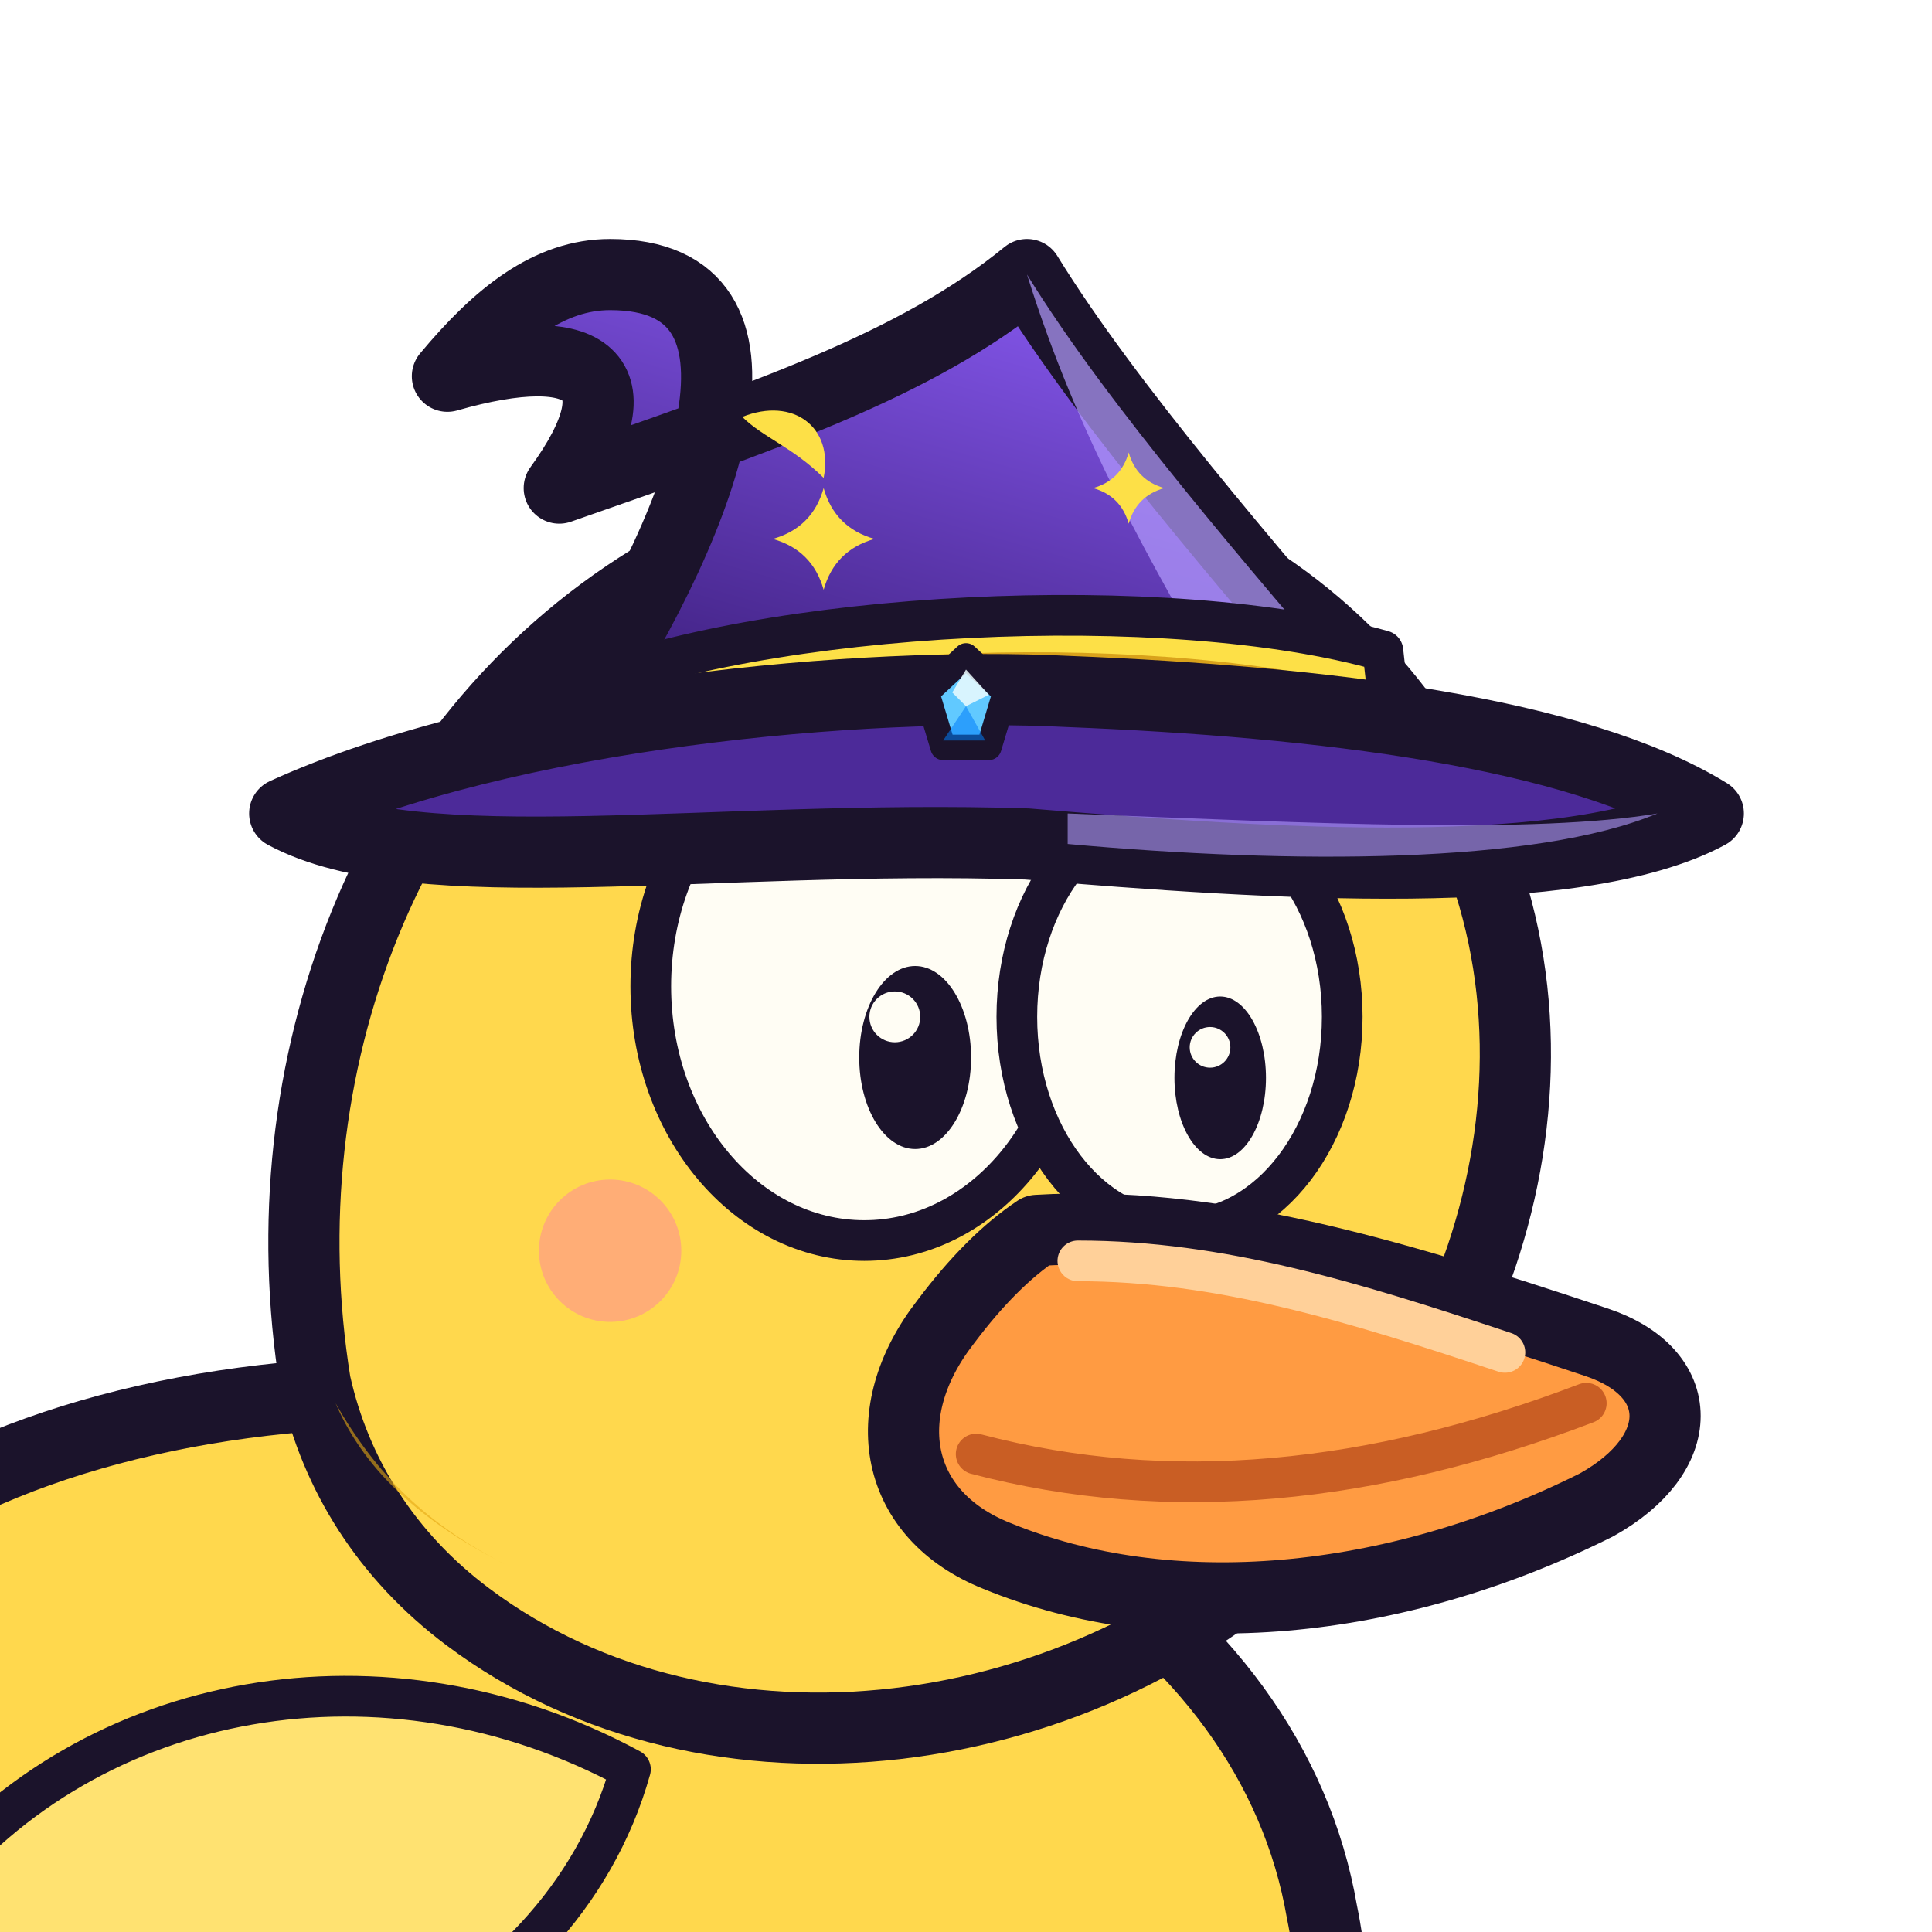
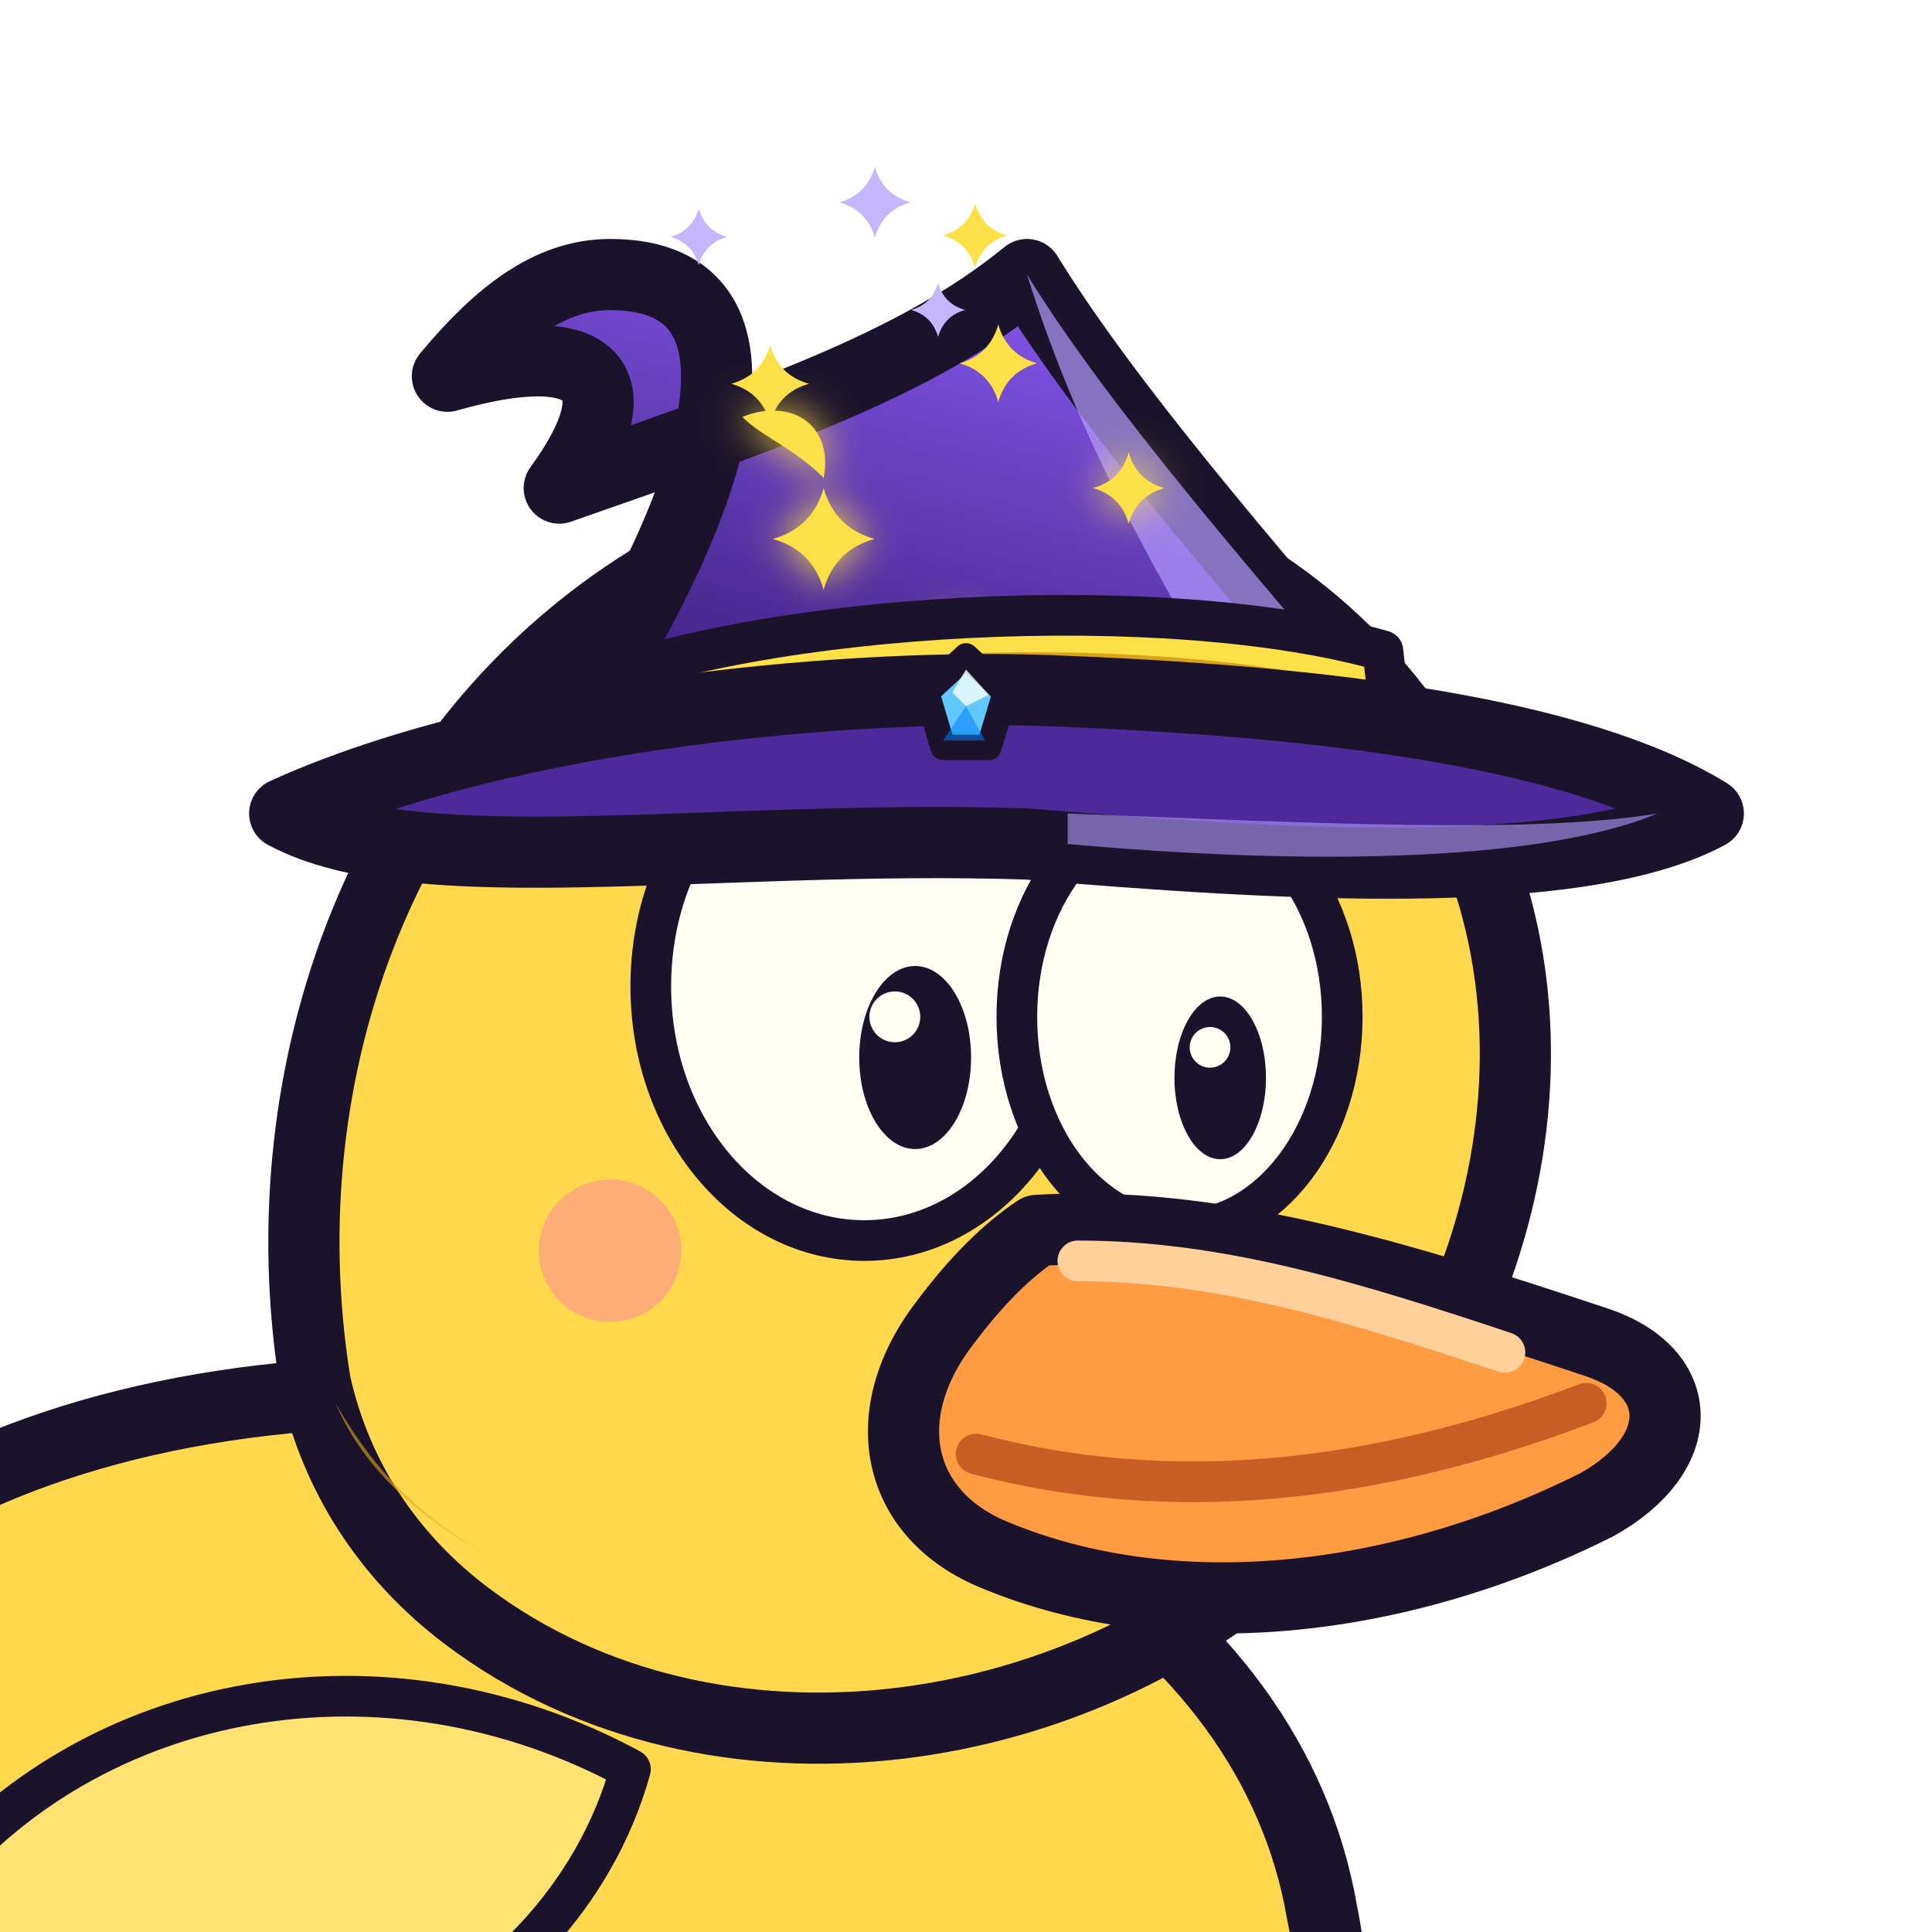
<svg xmlns="http://www.w3.org/2000/svg" viewBox="150 -56 380 380" width="100%" height="100%" fill="none">
  <ellipse cx="252" cy="436" rx="170" ry="30" fill="#100A20" opacity="0.28" />
  <path d="M178 402 c2 18 -8 30 -30 40 c24 6 48 0 64 -18" fill="none" stroke="#FF9B42" stroke-width="16" stroke-linecap="round" stroke-linejoin="round" />
  <path d="M178 402 c2 18 -8 30 -30 40 c24 6 48 0 64 -18" fill="none" stroke="#1B132B" stroke-width="8" stroke-linecap="round" stroke-linejoin="round" opacity="0.3" />
  <path d="M238 386 c2 18 -8 30 -30 40 c24 4 46 0 62 -16" fill="none" stroke="#FF9B42" stroke-width="16" stroke-linecap="round" stroke-linejoin="round" />
  <path d="M238 386 c2 18 -8 30 -30 40 c24 4 46 0 62 -16" fill="none" stroke="#1B132B" stroke-width="8" stroke-linecap="round" stroke-linejoin="round" opacity="0.3" />
  <path d="M94 322 c-18 -16 -30 -36 -34 -58 c28 8 52 20 70 34" fill="#FFD84D" stroke="#1B132B" stroke-width="14" stroke-linecap="round" stroke-linejoin="round" />
  <path d="M80 328 c0 -72 70 -114 164 -110 c92 2 156 44 166 102 c14 68 -52 102 -166 98 c-108 -2 -164 -34 -164 -90 Z" fill="#FFD84D" stroke="#1B132B" stroke-width="14" stroke-linejoin="round" />
  <path d="M84 340 c10 42 60 72 150 72 c74 0 134 -20 162 -54 c-22 56 -86 82 -168 80 c-94 -2 -144 -36 -144 -98 Z" fill="#E5A812" opacity="0.55" />
  <path d="M212 216 c-10 -62 14 -126 66 -158 c54 -34 118 -16 150 30 c36 50 20 118 -20 156 c-44 44 -118 54 -166 18 c-16 -12 -26 -28 -30 -46 Z" fill="#FFD84D" stroke="#1B132B" stroke-width="14" stroke-linejoin="round" />
  <path d="M296 74 c34 -20 72 -14 96 14 c16 18 18 42 8 66 c-4 -28 -24 -56 -62 -66 c-18 -4 -32 -2 -42 -14 Z" fill="#FFF1A8" opacity="0.75" />
  <path d="M216 220 c6 14 18 24 34 32 c-16 -8 -26 -18 -34 -32 Z" fill="#E5A812" opacity="0.6" />
  <path d="M136 316 c32 -40 90 -50 138 -24 c-14 50 -76 78 -132 58" fill="#FFF1A8" opacity="0.4" />
  <path d="M136 316 c32 -40 90 -50 138 -24 c-14 50 -76 78 -132 58" fill="none" stroke="#1B132B" stroke-width="8" stroke-linecap="round" stroke-linejoin="round" />
  <circle cx="270" cy="190" r="14" fill="#FF78A8" opacity="0.45" />
  <ellipse cx="320" cy="138" rx="42" ry="50" fill="#FFFDF4" stroke="#1B132B" stroke-width="8" />
  <ellipse cx="330" cy="152" rx="11" ry="18" fill="#1B132B" />
  <circle cx="326" cy="144" r="5" fill="#FFFDF4" />
  <ellipse cx="382" cy="144" rx="32" ry="42" fill="#FFFDF4" stroke="#1B132B" stroke-width="8" />
  <ellipse cx="390" cy="156" rx="9" ry="16" fill="#1B132B" />
  <circle cx="388" cy="150" r="4" fill="#FFFDF4" />
  <path d="M354 186 c34 -2 68 8 110 22 c18 6 18 22 0 32 c-40 20 -84 24 -118 10 c-20 -8 -24 -28 -10 -46 c6 -8 12 -14 18 -18 Z" fill="#FF9B42" stroke="#1B132B" stroke-width="14" stroke-linejoin="round" />
  <path d="M362 192 c28 0 54 8 84 18" stroke="#FFD099" stroke-width="8" stroke-linecap="round" fill="none" />
  <path d="M342 230 c38 10 78 6 120 -10" stroke="#C95E24" stroke-width="8" stroke-linecap="round" fill="none" />
  <g id="wizard">
    <defs>
      <linearGradient id="wiz" x1="0.8" y1="0" x2="0.2" y2="1">
        <stop offset="0" stop-color="#8B5CF6" />
        <stop offset="1" stop-color="#3B1D7A" />
      </linearGradient>
+       <filter id="wiz-glow" x="-50%" y="-50%" width="200%" height="200%">
+         <feGaussianBlur stdDeviation="4" result="blur" />
+         <feMerge>
+           <feMergeNode in="blur" />
+           <feMergeNode in="SourceGraphic" />
+         </feMerge>
+       </filter>
    </defs>
    <path d="M264 84 C290 44 306 -2 270 -2 C258 -2 248 6 238 18 C266 10 276 18 260 40 C300 26 330 16 352 -2 C368 24 396 56 418 82 Z" fill="url(#wiz)" stroke="#1B132B" stroke-width="14" stroke-linejoin="round" stroke-linecap="round" />
    <path d="M352 -2 C368 24 396 56 418 82 L392 82 C376 54 362 30 352 -2 Z" fill="#B39BFF" opacity="0.7" />
-     <path d="M312 40 Q314.2 47.8 322 50 Q314.2 52.2 312 60 Q309.8 52.2 302 50 Q309.8 47.8 312 40 Z" fill="#FDE047" />
-     <path d="M372 33 Q373.54 38.46 379 40 Q373.54 41.54 372 47 Q370.46 41.54 365 40 Q370.46 38.46 372 33 Z" fill="#FDE047" />
-     <circle cx="338" cy="70" r="4" fill="#FDE047" />
-     <path d="M296 26 C306 22 314 28 312 38 C306 32 300 30 296 26 Z" fill="#FDE047" />
+     <g filter="url(#wiz-glow)">
+       <g>
+         <path d="M312 40 Q314.2 47.8 322 50 Q314.2 52.2 312 60 Q309.8 52.2 302 50 Q309.8 47.8 312 40 Z" fill="#FDE047" />
+         <animate attributeName="opacity" values="0.15;1;0.15" dur="1.8s" repeatCount="indefinite" calcMode="spline" keySplines="0.45 0 0.55 1;0.45 0 0.55 1" begin="0s" />
+       </g>
+       <g>
+         <path d="M372 33 Q373.54 38.46 379 40 Q373.54 41.54 372 47 Q370.46 41.54 365 40 Q370.46 38.46 372 33 Z" fill="#FDE047" />
+         <animate attributeName="opacity" values="0.15;1;0.15" dur="1.8s" repeatCount="indefinite" calcMode="spline" keySplines="0.45 0 0.55 1;0.45 0 0.55 1" begin="0.6s" />
+       </g>
+       <g>
+         <circle cx="338" cy="70" r="4" fill="#FDE047" />
+         <animate attributeName="opacity" values="0.15;1;0.15" dur="1.8s" repeatCount="indefinite" calcMode="spline" keySplines="0.45 0 0.55 1;0.45 0 0.55 1" begin="1.2s" />
+       </g>
+       <g>
+         <path d="M296 26 C306 22 314 28 312 38 C306 32 300 30 296 26 Z" fill="#FDE047" />
+         <animate attributeName="opacity" values="0.5;1;0.5" dur="2.4s" repeatCount="indefinite" calcMode="spline" keySplines="0.45 0 0.55 1;0.45 0 0.55 1" />
+       </g>
+     </g>
    <path d="M258 96 C300 78 380 74 424 90 L422 72 C380 60 300 64 262 80 Z" fill="#FDE047" stroke="#1B132B" stroke-width="8" stroke-linejoin="round" stroke-linecap="round" />
    <path d="M262 90 C300 76 380 72 422 84 L422 80 C380 68 300 70 262 86 Z" fill="#D9A21B" />
    <path d="M206 104 C250 84 320 78 360 80 C410 82 460 88 486 104 C460 118 400 114 352 110 C290 108 232 118 206 104 Z" fill="#4C2A99" stroke="#1B132B" stroke-width="14" stroke-linejoin="round" stroke-linecap="round" />
    <path d="M360 104 C410 106 452 108 476 104 C452 114 404 114 360 110 Z" fill="#B39BFF" opacity="0.6" />
+     <g transform="translate(340 82)">
+       <g>
+         <animateTransform attributeName="transform" type="scale" values="1;1.18;1" dur="1.8s" repeatCount="indefinite" additive="sum" begin="0s" calcMode="spline" keyTimes="0;0.5;1" keySplines="0.45 0 0.55 1;0.45 0 0.55 1" />
+         <g transform="translate(-340 -82)">
+           <g>
+             <path d="M340 73 L347.74 80.2 L344.5 91 L335.5 91 L332.26 80.2 Z" fill="#61C9FF" stroke="#1B132B" stroke-width="5" stroke-linejoin="round" stroke-linecap="round" />
+             <path d="M340 75.7 L344.5 80.65 L340 82.9 L337.3 80.2 Z" fill="#EDFBFE" opacity="0.85" />
+             <path d="M335.5 89.65 L340 82.9 L343.78 89.65 Z" fill="#007BFA" opacity="0.55" />
+           </g>
+         </g>
+       </g>
+     </g>
    <g>
-       <path d="M340 73 L347.74 80.2 L344.5 91 L335.5 91 L332.26 80.2 Z" fill="#61C9FF" stroke="#1B132B" stroke-width="5" stroke-linejoin="round" stroke-linecap="round" />
-       <path d="M340 75.7 L344.5 80.65 L340 82.9 L337.3 80.2 Z" fill="#EDFBFE" opacity="0.85" />
-       <path d="M335.5 89.65 L340 82.9 L343.78 89.65 Z" fill="#007BFA" opacity="0.55" />
+       <path d="M346.353 7.815 Q348.033 13.771 353.989 15.451 Q348.033 17.131 346.353 23.087 Q344.673 17.131 338.717 15.451 Q344.673 13.771 346.353 7.815 Z" fill="#FDE047" />
+       <animateTransform attributeName="transform" type="translate" values="0 0;7.7 -50" dur="3.10s" begin="-2.75s" repeatCount="indefinite" />
+       <animate attributeName="opacity" values="0;1;1;0" keyTimes="0;0.2;0.7;1" dur="3.10s" begin="-2.75s" repeatCount="indefinite" />
+     </g>
+     <g>
+       <path d="M322.074 -23.196 Q323.611 -17.747 329.06 -16.21 Q323.611 -14.673 322.074 -9.223 Q320.537 -14.673 315.087 -16.21 Q320.537 -17.747 322.074 -23.196 Z" fill="#C4B5FD" />
+       <animateTransform attributeName="transform" type="translate" values="0 0;3.7 -50" dur="2.84s" begin="-0.27s" repeatCount="indefinite" />
+       <animate attributeName="opacity" values="0;1;1;0" keyTimes="0;0.2;0.7;1" dur="2.84s" begin="-0.27s" repeatCount="indefinite" />
+     </g>
+     <g>
+       <path d="M301.471 11.845 Q303.153 17.807 309.115 19.489 Q303.153 21.171 301.471 27.134 Q299.789 21.171 293.826 19.489 Q299.789 17.807 301.471 11.845 Z" fill="#FDE047" />
+       <animateTransform attributeName="transform" type="translate" values="0 0;0.2 -50" dur="3.11s" begin="-3.07s" repeatCount="indefinite" />
+       <animate attributeName="opacity" values="0;1;1;0" keyTimes="0;0.2;0.7;1" dur="3.11s" begin="-3.07s" repeatCount="indefinite" />
+     </g>
+     <g>
+       <path d="M287.433 -14.989 Q288.661 -10.636 293.014 -9.408 Q288.661 -8.18 287.433 -3.827 Q286.206 -8.18 281.853 -9.408 Q286.206 -10.636 287.433 -14.989 Z" fill="#C4B5FD" />
+       <animateTransform attributeName="transform" type="translate" values="0 0;-2.1 -50" dur="2.27s" begin="-0.60s" repeatCount="indefinite" />
+       <animate attributeName="opacity" values="0;1;1;0" keyTimes="0;0.2;0.7;1" dur="2.27s" begin="-0.60s" repeatCount="indefinite" />
+     </g>
+     <g>
+       <path d="M341.787 -16.014 Q343.18 -11.076 348.117 -9.684 Q343.18 -8.291 341.787 -3.354 Q340.394 -8.291 335.457 -9.684 Q340.394 -11.076 341.787 -16.014 Z" fill="#FDE047" />
+       <animateTransform attributeName="transform" type="translate" values="0 0;7.0 -50" dur="2.57s" begin="-0.66s" repeatCount="indefinite" />
+       <animate attributeName="opacity" values="0;1;1;0" keyTimes="0;0.2;0.7;1" dur="2.57s" begin="-0.66s" repeatCount="indefinite" />
+     </g>
+     <g>
+       <path d="M334.51 -0.353 Q335.679 3.794 339.825 4.963 Q335.679 6.133 334.51 10.279 Q333.34 6.133 329.194 4.963 Q333.34 3.794 334.51 -0.353 Z" fill="#C4B5FD" />
+       <animateTransform attributeName="transform" type="translate" values="0 0;5.8 -50" dur="2.16s" begin="-1.35s" repeatCount="indefinite" />
+       <animate attributeName="opacity" values="0;1;1;0" keyTimes="0;0.2;0.7;1" dur="2.16s" begin="-1.35s" repeatCount="indefinite" />
    </g>
  </g>
</svg>
